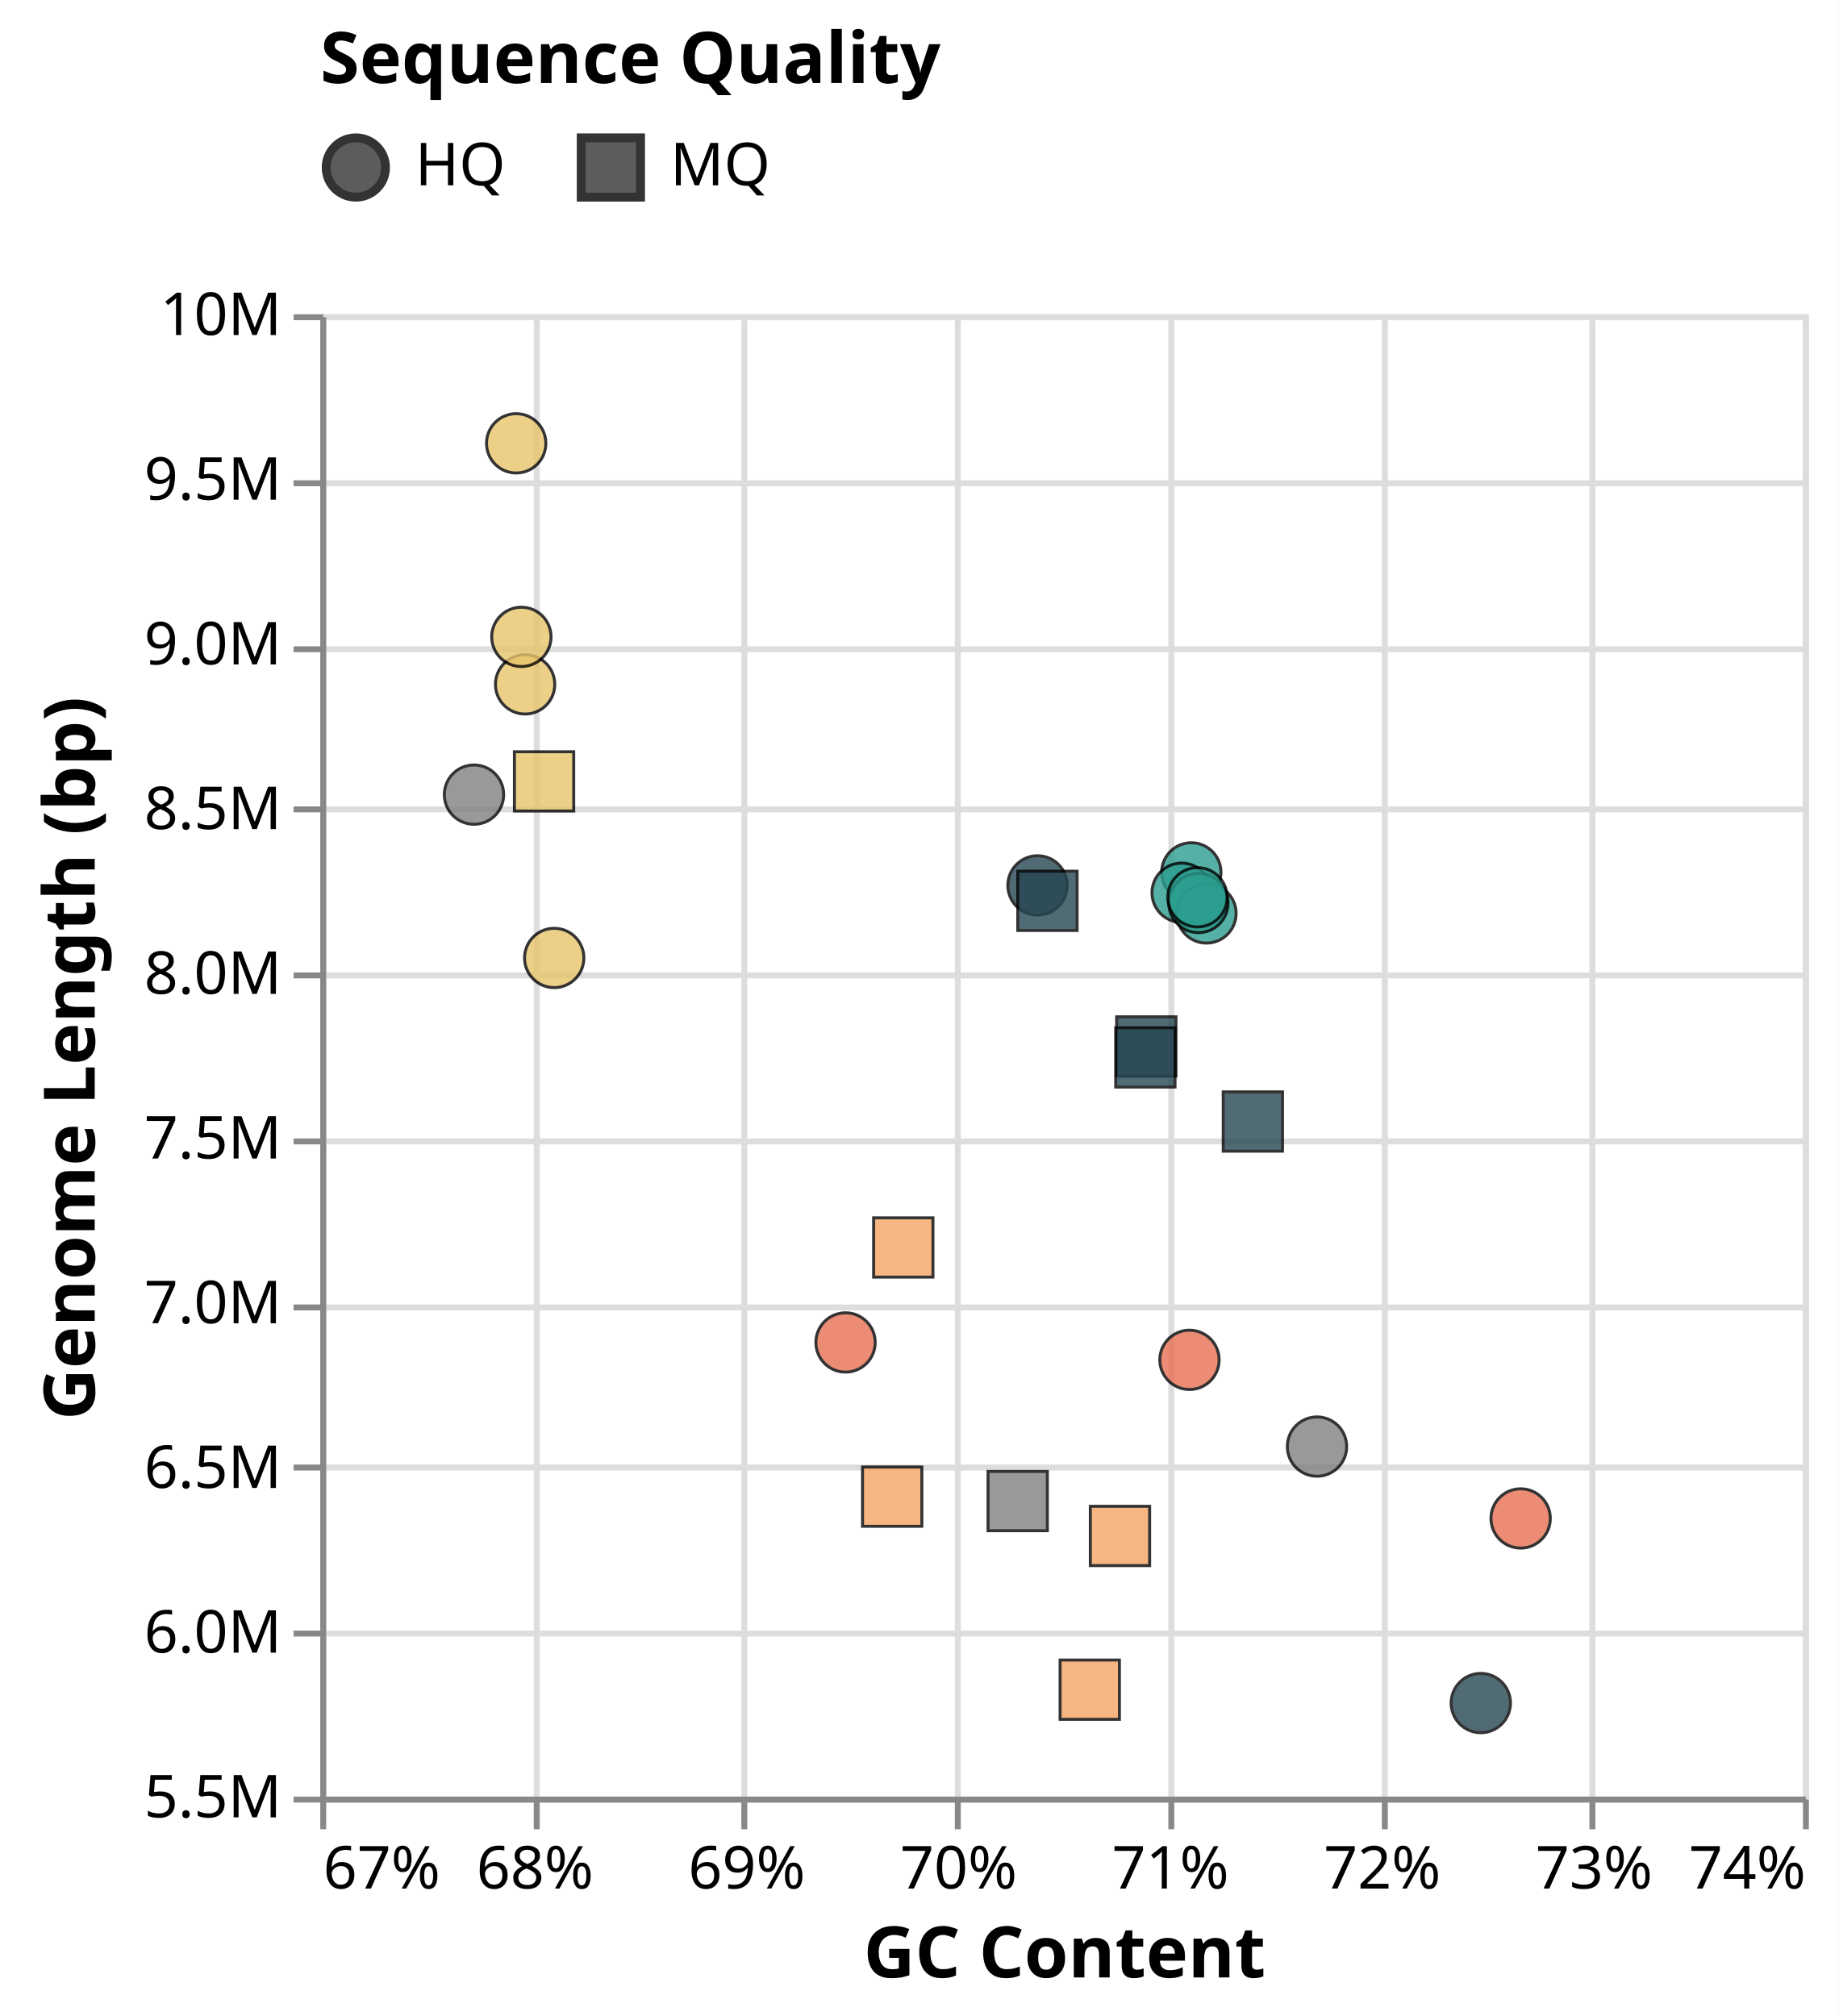
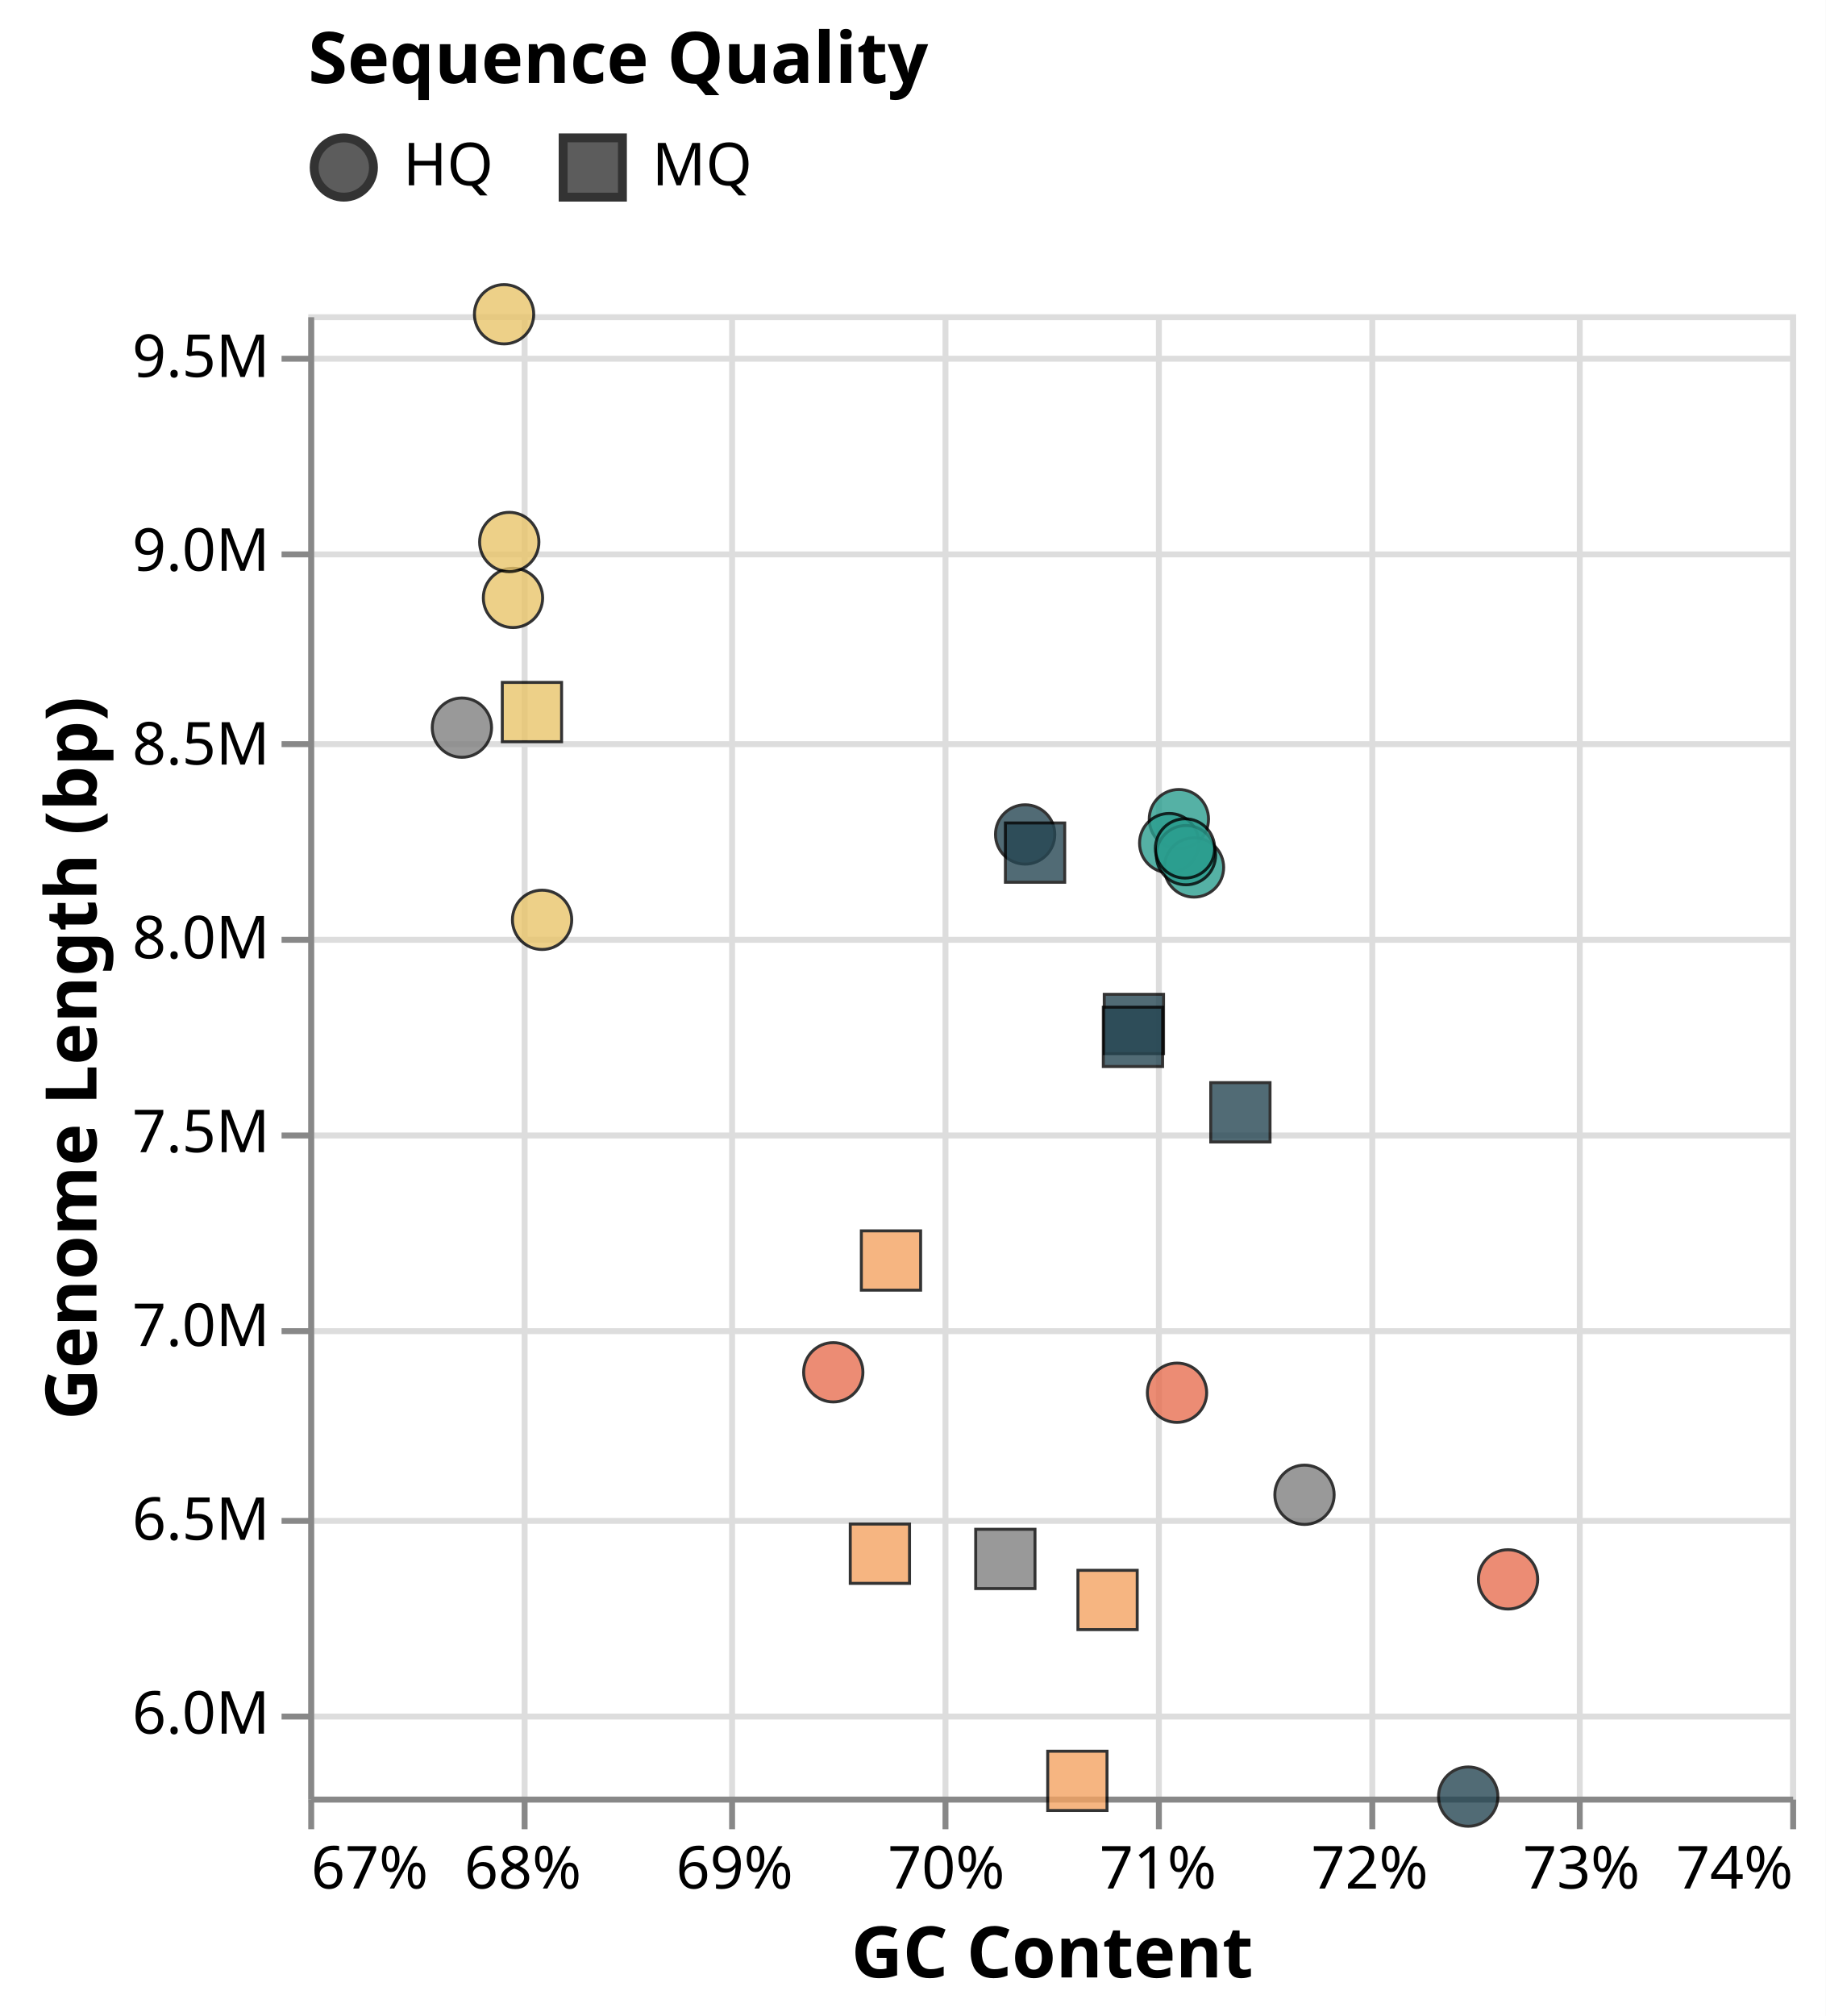
- <svg xmlns="http://www.w3.org/2000/svg" version="1.1" class="marks" width="310" height="340" viewBox="0 0 310 340">
-   <rect width="310" height="340" fill="white" />
-   <g fill="none" stroke-miterlimit="10" transform="translate(54,53)">
+ <svg xmlns="http://www.w3.org/2000/svg" version="1.1" class="marks" width="308" height="340" viewBox="0 0 308 340">
+   <rect width="308" height="340" fill="white" />
+   <g fill="none" stroke-miterlimit="10" transform="translate(52,53)">
    <g class="mark-group role-frame root" role="graphics-object" aria-roledescription="group mark container">
      <g transform="translate(0,0)">
        <path class="background" aria-hidden="true" d="M0.5,0.5h250v250h-250Z" stroke="#ddd" />
        <g>
          <g class="mark-group role-axis" aria-hidden="true">
            <g transform="translate(0.5,250.5)">
              <path class="background" aria-hidden="true" d="M0,0h0v0h0Z" pointer-events="none" />
              <g>
                <g class="mark-rule role-axis-grid" pointer-events="none">
                  <line transform="translate(0,-250)" x2="0" y2="250" stroke="#ddd" stroke-width="1" opacity="1" />
                  <line transform="translate(36,-250)" x2="0" y2="250" stroke="#ddd" stroke-width="1" opacity="1" />
                  <line transform="translate(71,-250)" x2="0" y2="250" stroke="#ddd" stroke-width="1" opacity="1" />
                  <line transform="translate(107,-250)" x2="0" y2="250" stroke="#ddd" stroke-width="1" opacity="1" />
                  <line transform="translate(143,-250)" x2="0" y2="250" stroke="#ddd" stroke-width="1" opacity="1" />
                  <line transform="translate(179,-250)" x2="0" y2="250" stroke="#ddd" stroke-width="1" opacity="1" />
                  <line transform="translate(214,-250)" x2="0" y2="250" stroke="#ddd" stroke-width="1" opacity="1" />
                  <line transform="translate(250,-250)" x2="0" y2="250" stroke="#ddd" stroke-width="1" opacity="1" />
                </g>
              </g>
              <path class="foreground" aria-hidden="true" d="" pointer-events="none" display="none" />
            </g>
          </g>
          <g class="mark-group role-axis" aria-hidden="true">
            <g transform="translate(0.5,0.5)">
              <path class="background" aria-hidden="true" d="M0,0h0v0h0Z" pointer-events="none" />
              <g>
                <g class="mark-rule role-axis-grid" pointer-events="none">
-                   <line transform="translate(0,250)" x2="250" y2="0" stroke="#ddd" stroke-width="1" opacity="1" />
-                   <line transform="translate(0,222)" x2="250" y2="0" stroke="#ddd" stroke-width="1" opacity="1" />
-                   <line transform="translate(0,194)" x2="250" y2="0" stroke="#ddd" stroke-width="1" opacity="1" />
-                   <line transform="translate(0,167)" x2="250" y2="0" stroke="#ddd" stroke-width="1" opacity="1" />
-                   <line transform="translate(0,139)" x2="250" y2="0" stroke="#ddd" stroke-width="1" opacity="1" />
-                   <line transform="translate(0,111)" x2="250" y2="0" stroke="#ddd" stroke-width="1" opacity="1" />
-                   <line transform="translate(0,83)" x2="250" y2="0" stroke="#ddd" stroke-width="1" opacity="1" />
-                   <line transform="translate(0,56)" x2="250" y2="0" stroke="#ddd" stroke-width="1" opacity="1" />
-                   <line transform="translate(0,28)" x2="250" y2="0" stroke="#ddd" stroke-width="1" opacity="1" />
-                   <line transform="translate(0,0)" x2="250" y2="0" stroke="#ddd" stroke-width="1" opacity="1" />
+                   <line transform="translate(0,236)" x2="250" y2="0" stroke="#ddd" stroke-width="1" opacity="1" />
+                   <line transform="translate(0,203)" x2="250" y2="0" stroke="#ddd" stroke-width="1" opacity="1" />
+                   <line transform="translate(0,171)" x2="250" y2="0" stroke="#ddd" stroke-width="1" opacity="1" />
+                   <line transform="translate(0,138)" x2="250" y2="0" stroke="#ddd" stroke-width="1" opacity="1" />
+                   <line transform="translate(0,105)" x2="250" y2="0" stroke="#ddd" stroke-width="1" opacity="1" />
+                   <line transform="translate(0,72)" x2="250" y2="0" stroke="#ddd" stroke-width="1" opacity="1" />
+                   <line transform="translate(0,40)" x2="250" y2="0" stroke="#ddd" stroke-width="1" opacity="1" />
+                   <line transform="translate(0,7)" x2="250" y2="0" stroke="#ddd" stroke-width="1" opacity="1" />
                </g>
              </g>
              <path class="foreground" aria-hidden="true" d="" pointer-events="none" display="none" />
            </g>
          </g>
          <g class="mark-group role-axis" role="graphics-symbol" aria-roledescription="axis" aria-label="X-axis titled 'GC Content' for a linear scale with values from 67% to 74%">
            <g transform="translate(0.5,250.5)">
              <path class="background" aria-hidden="true" d="M0,0h0v0h0Z" pointer-events="none" />
              <g>
                <g class="mark-rule role-axis-tick" pointer-events="none">
                  <line transform="translate(0,0)" x2="0" y2="5" stroke="#888" stroke-width="1" opacity="1" />
                  <line transform="translate(36,0)" x2="0" y2="5" stroke="#888" stroke-width="1" opacity="1" />
                  <line transform="translate(71,0)" x2="0" y2="5" stroke="#888" stroke-width="1" opacity="1" />
                  <line transform="translate(107,0)" x2="0" y2="5" stroke="#888" stroke-width="1" opacity="1" />
                  <line transform="translate(143,0)" x2="0" y2="5" stroke="#888" stroke-width="1" opacity="1" />
                  <line transform="translate(179,0)" x2="0" y2="5" stroke="#888" stroke-width="1" opacity="1" />
                  <line transform="translate(214,0)" x2="0" y2="5" stroke="#888" stroke-width="1" opacity="1" />
                  <line transform="translate(250,0)" x2="0" y2="5" stroke="#888" stroke-width="1" opacity="1" />
                </g>
                <g class="mark-text role-axis-label" pointer-events="none">
                  <text text-anchor="start" transform="translate(0,15)" font-family="sans-serif" font-size="10px" fill="#000" opacity="1">67%</text>
                  <text text-anchor="middle" transform="translate(35.71429,15)" font-family="sans-serif" font-size="10px" fill="#000" opacity="1">68%</text>
                  <text text-anchor="middle" transform="translate(71.42857,15)" font-family="sans-serif" font-size="10px" fill="#000" opacity="1">69%</text>
                  <text text-anchor="middle" transform="translate(107.1429,15)" font-family="sans-serif" font-size="10px" fill="#000" opacity="1">70%</text>
                  <text text-anchor="middle" transform="translate(142.8571,15)" font-family="sans-serif" font-size="10px" fill="#000" opacity="1">71%</text>
                  <text text-anchor="middle" transform="translate(178.5714,15)" font-family="sans-serif" font-size="10px" fill="#000" opacity="1">72%</text>
                  <text text-anchor="middle" transform="translate(214.2857,15)" font-family="sans-serif" font-size="10px" fill="#000" opacity="1">73%</text>
                  <text text-anchor="end" transform="translate(250,15)" font-family="sans-serif" font-size="10px" fill="#000" opacity="1">74%</text>
                </g>
                <g class="mark-rule role-axis-domain" pointer-events="none">
                  <line transform="translate(0,0)" x2="250" y2="0" stroke="#888" stroke-width="1" opacity="1" />
                </g>
                <g class="mark-text role-axis-title" pointer-events="none">
                  <text text-anchor="middle" transform="translate(125,30)" font-family="sans-serif" font-size="12px" font-weight="bold" fill="#000" opacity="1">GC Content</text>
                </g>
              </g>
              <path class="foreground" aria-hidden="true" d="" pointer-events="none" display="none" />
            </g>
          </g>
-           <g class="mark-group role-axis" role="graphics-symbol" aria-roledescription="axis" aria-label="Y-axis titled 'Genome Length (bp)' for a linear scale with values from 5.5M to 10M">
+           <g class="mark-group role-axis" role="graphics-symbol" aria-roledescription="axis" aria-label="Y-axis titled 'Genome Length (bp)' for a linear scale with values from 5.8M to 9.6M">
            <g transform="translate(0.5,0.5)">
              <path class="background" aria-hidden="true" d="M0,0h0v0h0Z" pointer-events="none" />
              <g>
                <g class="mark-rule role-axis-tick" pointer-events="none">
-                   <line transform="translate(0,250)" x2="-5" y2="0" stroke="#888" stroke-width="1" opacity="1" />
-                   <line transform="translate(0,222)" x2="-5" y2="0" stroke="#888" stroke-width="1" opacity="1" />
-                   <line transform="translate(0,194)" x2="-5" y2="0" stroke="#888" stroke-width="1" opacity="1" />
-                   <line transform="translate(0,167)" x2="-5" y2="0" stroke="#888" stroke-width="1" opacity="1" />
-                   <line transform="translate(0,139)" x2="-5" y2="0" stroke="#888" stroke-width="1" opacity="1" />
-                   <line transform="translate(0,111)" x2="-5" y2="0" stroke="#888" stroke-width="1" opacity="1" />
-                   <line transform="translate(0,83)" x2="-5" y2="0" stroke="#888" stroke-width="1" opacity="1" />
-                   <line transform="translate(0,56)" x2="-5" y2="0" stroke="#888" stroke-width="1" opacity="1" />
-                   <line transform="translate(0,28)" x2="-5" y2="0" stroke="#888" stroke-width="1" opacity="1" />
-                   <line transform="translate(0,0)" x2="-5" y2="0" stroke="#888" stroke-width="1" opacity="1" />
+                   <line transform="translate(0,236)" x2="-5" y2="0" stroke="#888" stroke-width="1" opacity="1" />
+                   <line transform="translate(0,203)" x2="-5" y2="0" stroke="#888" stroke-width="1" opacity="1" />
+                   <line transform="translate(0,171)" x2="-5" y2="0" stroke="#888" stroke-width="1" opacity="1" />
+                   <line transform="translate(0,138)" x2="-5" y2="0" stroke="#888" stroke-width="1" opacity="1" />
+                   <line transform="translate(0,105)" x2="-5" y2="0" stroke="#888" stroke-width="1" opacity="1" />
+                   <line transform="translate(0,72)" x2="-5" y2="0" stroke="#888" stroke-width="1" opacity="1" />
+                   <line transform="translate(0,40)" x2="-5" y2="0" stroke="#888" stroke-width="1" opacity="1" />
+                   <line transform="translate(0,7)" x2="-5" y2="0" stroke="#888" stroke-width="1" opacity="1" />
                </g>
                <g class="mark-text role-axis-label" pointer-events="none">
-                   <text text-anchor="end" transform="translate(-7,253)" font-family="sans-serif" font-size="10px" fill="#000" opacity="1">5.5M</text>
-                   <text text-anchor="end" transform="translate(-7,225.2222)" font-family="sans-serif" font-size="10px" fill="#000" opacity="1">6.0M</text>
-                   <text text-anchor="end" transform="translate(-7,197.4444)" font-family="sans-serif" font-size="10px" fill="#000" opacity="1">6.5M</text>
-                   <text text-anchor="end" transform="translate(-7,169.6667)" font-family="sans-serif" font-size="10px" fill="#000" opacity="1">7.0M</text>
-                   <text text-anchor="end" transform="translate(-7,141.8889)" font-family="sans-serif" font-size="10px" fill="#000" opacity="1">7.5M</text>
-                   <text text-anchor="end" transform="translate(-7,114.1111)" font-family="sans-serif" font-size="10px" fill="#000" opacity="1">8.0M</text>
-                   <text text-anchor="end" transform="translate(-7,86.33333)" font-family="sans-serif" font-size="10px" fill="#000" opacity="1">8.5M</text>
-                   <text text-anchor="end" transform="translate(-7,58.55556)" font-family="sans-serif" font-size="10px" fill="#000" opacity="1">9.0M</text>
-                   <text text-anchor="end" transform="translate(-7,30.77778)" font-family="sans-serif" font-size="10px" fill="#000" opacity="1">9.5M</text>
-                   <text text-anchor="end" transform="translate(-7,3)" font-family="sans-serif" font-size="10px" fill="#000" opacity="1">10M</text>
+                   <text text-anchor="end" transform="translate(-7,238.8786)" font-family="sans-serif" font-size="10px" fill="#000" opacity="1">6.0M</text>
+                   <text text-anchor="end" transform="translate(-7,206.1919)" font-family="sans-serif" font-size="10px" fill="#000" opacity="1">6.5M</text>
+                   <text text-anchor="end" transform="translate(-7,173.5053)" font-family="sans-serif" font-size="10px" fill="#000" opacity="1">7.0M</text>
+                   <text text-anchor="end" transform="translate(-7,140.8187)" font-family="sans-serif" font-size="10px" fill="#000" opacity="1">7.5M</text>
+                   <text text-anchor="end" transform="translate(-7,108.132)" font-family="sans-serif" font-size="10px" fill="#000" opacity="1">8.0M</text>
+                   <text text-anchor="end" transform="translate(-7,75.44537)" font-family="sans-serif" font-size="10px" fill="#000" opacity="1">8.5M</text>
+                   <text text-anchor="end" transform="translate(-7,42.75873)" font-family="sans-serif" font-size="10px" fill="#000" opacity="1">9.0M</text>
+                   <text text-anchor="end" transform="translate(-7,10.07209)" font-family="sans-serif" font-size="10px" fill="#000" opacity="1">9.5M</text>
                </g>
                <g class="mark-rule role-axis-domain" pointer-events="none">
                  <line transform="translate(0,250)" x2="0" y2="-250" stroke="#888" stroke-width="1" opacity="1" />
                </g>
                <g class="mark-text role-axis-title" pointer-events="none">
-                   <text text-anchor="middle" transform="translate(-35.53125,125) rotate(-90) translate(0,-3)" font-family="sans-serif" font-size="12px" font-weight="bold" fill="#000" opacity="1">Genome Length (bp)</text>
+                   <text text-anchor="middle" transform="translate(-33.23145,125) rotate(-90) translate(0,-3)" font-family="sans-serif" font-size="12px" font-weight="bold" fill="#000" opacity="1">Genome Length (bp)</text>
                </g>
              </g>
              <path class="foreground" aria-hidden="true" d="" pointer-events="none" display="none" />
            </g>
          </g>
          <g class="mark-symbol role-mark marks" role="graphics-object" aria-roledescription="symbol mark container">
-             <path aria-label="phylogroup: P1; Sequence Quality: HQ; genome_id: GCF_003635025.1; Organism: s__Saccharopolyspora antimicrobica; Count: 2; Total: 8266186; gc: 0.703862337479; N50: 8125734; AuN: 7990054.88179; Min: 140452; Max: 8125734" role="graphics-symbol" aria-roledescription="point" transform="translate(120.9369,96.323)" d="M5,0A5,5,0,1,1,-5,0A5,5,0,1,1,5,0" fill="#264653" stroke="black" stroke-width="0.5" opacity="0.8" />
-             <path aria-label="phylogroup: P1; Sequence Quality: MQ; genome_id: GCF_900114905.1; Organism: s__Saccharopolyspora antimicrobica; Count: 43; Total: 8219321; gc: 0.704331245701; N50: 345124; AuN: 667698.409014; Min: 1089; Max: 1889235" role="graphics-symbol" aria-roledescription="point" transform="translate(122.6116,98.92661)" d="M-5,-5h10v10h-10Z" fill="#264653" stroke="black" stroke-width="0.5" opacity="0.8" />
-             <path aria-label="phylogroup: P5; Sequence Quality: MQ; genome_id: GCF_007829955.1; Organism: s__Saccharopolyspora dendranthemae; Count: 8; Total: 6410624; gc: 0.697001727133; N50: 1390797; AuN: 1194207.1033; Min: 108233; Max: 1972629" role="graphics-symbol" aria-roledescription="point" transform="translate(96.43474,199.4098)" d="M-5,-5h10v10h-10Z" fill="#f4a261" stroke="black" stroke-width="0.5" opacity="0.8" />
-             <path aria-label="phylogroup: P5; Sequence Quality: MQ; genome_id: GCF_018070075.1; Organism: s__Saccharopolyspora endophytica; Count: 34; Total: 7167017; gc: 0.697525623282; N50: 363995; AuN: 461743.21787; Min: 991; Max: 858004" role="graphics-symbol" aria-roledescription="point" transform="translate(98.3058,157.3879)" d="M-5,-5h10v10h-10Z" fill="#f4a261" stroke="black" stroke-width="0.5" opacity="0.8" />
-             <path aria-label="phylogroup: P8; Sequence Quality: HQ; genome_id: GCF_016859185.1; Organism: s__Saccharopolyspora_D erythraea; Count: 1; Total: 8305652; gc: 0.711124545069; N50: 8305652; AuN: 8305652; Min: 8305652; Max: 8305652" role="graphics-symbol" aria-roledescription="point" transform="translate(146.8734,94.13044)" d="M5,0A5,5,0,1,1,-5,0A5,5,0,1,1,5,0" fill="#2a9d8f" stroke="black" stroke-width="0.5" opacity="0.8" />
-             <path aria-label="phylogroup: P8; Sequence Quality: HQ; genome_id: GCF_018141105.1; Organism: s__Saccharopolyspora_D erythraea_A; Count: 1; Total: 8243897; gc: 0.710667418576; N50: 8243897; AuN: 8243897; Min: 8243897; Max: 8243897" role="graphics-symbol" aria-roledescription="point" transform="translate(145.2408,97.56128)" d="M5,0A5,5,0,1,1,-5,0A5,5,0,1,1,5,0" fill="#2a9d8f" stroke="black" stroke-width="0.5" opacity="0.8" />
-             <path aria-label="phylogroup: P8; Sequence Quality: HQ; genome_id: GCF_022392385.1; Organism: s__Saccharopolyspora_D erythraea; Count: 2; Total: 8181083; gc: 0.711838677056; N50: 5801759; AuN: 4806404.01657; Min: 2379324; Max: 5801759" role="graphics-symbol" aria-roledescription="point" transform="translate(149.4238,101.0509)" d="M5,0A5,5,0,1,1,-5,0A5,5,0,1,1,5,0" fill="#2a9d8f" stroke="black" stroke-width="0.5" opacity="0.8" />
-             <path aria-label="phylogroup: P8; Sequence Quality: HQ; genome_id: GCF_000062885.1; Organism: s__Saccharopolyspora_D erythraea; Count: 1; Total: 8212805; gc: 0.711459604849; N50: 8212805; AuN: 8212805; Min: 8212805; Max: 8212805" role="graphics-symbol" aria-roledescription="point" transform="translate(148.07,99.28861)" d="M5,0A5,5,0,1,1,-5,0A5,5,0,1,1,5,0" fill="#2a9d8f" stroke="black" stroke-width="0.5" opacity="0.8" />
-             <path aria-label="phylogroup: P8; Sequence Quality: HQ; genome_id: GCF_002564065.1; Organism: s__Saccharopolyspora_D erythraea; Count: 1; Total: 8230103; gc: 0.711414547303; N50: 8230103; AuN: 8230103; Min: 8230103; Max: 8230103" role="graphics-symbol" aria-roledescription="point" transform="translate(147.9091,98.32761)" d="M5,0A5,5,0,1,1,-5,0A5,5,0,1,1,5,0" fill="#2a9d8f" stroke="black" stroke-width="0.5" opacity="0.8" />
-             <path aria-label="phylogroup: P5; Sequence Quality: MQ; genome_id: GCF_900116135.1; Organism: s__Saccharopolyspora flava; Count: 22; Total: 6291299; gc: 0.707756295432; N50: 505605; AuN: 691690.790266; Min: 1350; Max: 1461917" role="graphics-symbol" aria-roledescription="point" transform="translate(134.8439,206.0389)" d="M-5,-5h10v10h-10Z" fill="#f4a261" stroke="black" stroke-width="0.5" opacity="0.8" />
-             <path aria-label="phylogroup: P7; Sequence Quality: HQ; genome_id: GCF_014203325.1; Organism: s__Saccharopolyspora_C gloriosae; Count: 1; Total: 6825909; gc: 0.711036874356; N50: 6825909; AuN: 6825909; Min: 6825909; Max: 6825909" role="graphics-symbol" aria-roledescription="point" transform="translate(146.5603,176.3384)" d="M5,0A5,5,0,1,1,-5,0A5,5,0,1,1,5,0" fill="#e76f51" stroke="black" stroke-width="0.5" opacity="0.8" />
-             <path aria-label="phylogroup: P7; Sequence Quality: HQ; genome_id: GCF_022828475.1; Organism: s__; Count: 1; Total: 6878695; gc: 0.69479966767; N50: 6878695; AuN: 6878695; Min: 6878695; Max: 6878695" role="graphics-symbol" aria-roledescription="point" transform="translate(88.57024,173.4058)" d="M5,0A5,5,0,1,1,-5,0A5,5,0,1,1,5,0" fill="#e76f51" stroke="black" stroke-width="0.5" opacity="0.8" />
-             <path aria-label="phylogroup: P7; Sequence Quality: HQ; genome_id: GCF_024734405.1; Organism: s__; Count: 1; Total: 6344421; gc: 0.726672142344; N50: 6344421; AuN: 6344421; Min: 6344421; Max: 6344421" role="graphics-symbol" aria-roledescription="point" transform="translate(202.4005,203.0877)" d="M5,0A5,5,0,1,1,-5,0A5,5,0,1,1,5,0" fill="#e76f51" stroke="black" stroke-width="0.5" opacity="0.8" />
-             <path aria-label="phylogroup: P1; Sequence Quality: MQ; genome_id: GCF_008630535.1; Organism: s__Saccharopolyspora hirsuta; Count: 46; Total: 7549392; gc: 0.714029951021; N50: 504440; AuN: 427311.536376; Min: 509; Max: 688257" role="graphics-symbol" aria-roledescription="point" transform="translate(157.2498,136.1449)" d="M-5,-5h10v10h-10Z" fill="#264653" stroke="black" stroke-width="0.5" opacity="0.8" />
-             <path aria-label="phylogroup: P1; Sequence Quality: HQ; genome_id: GCF_013410345.1; Organism: s__Saccharopolyspora hordei; Count: 1; Total: 5783988; gc: 0.724791441476; N50: 5783988; AuN: 5783988; Min: 5783988; Max: 5783988" role="graphics-symbol" aria-roledescription="point" transform="translate(195.6837,234.2229)" d="M5,0A5,5,0,1,1,-5,0A5,5,0,1,1,5,0" fill="#264653" stroke="black" stroke-width="0.5" opacity="0.8" />
-             <path aria-label="phylogroup: P1; Sequence Quality: MQ; genome_id: GCF_900112555.1; Organism: s__Saccharopolyspora jiangxiensis; Count: 28; Total: 7777251; gc: 0.708999584473; N50: 406024; AuN: 749567.987641; Min: 1234; Max: 1963067" role="graphics-symbol" aria-roledescription="point" transform="translate(139.2842,123.4861)" d="M-5,-5h10v10h-10Z" fill="#264653" stroke="black" stroke-width="0.5" opacity="0.8" />
-             <path aria-label="phylogroup: P1; Sequence Quality: MQ; genome_id: GCF_900108315.1; Organism: s__Saccharopolyspora jiangxiensis; Count: 27; Total: 7744048; gc: 0.708954942333; N50: 729242; AuN: 901391.389747; Min: 1135; Max: 1906593" role="graphics-symbol" aria-roledescription="point" transform="translate(139.1248,125.3307)" d="M-5,-5h10v10h-10Z" fill="#264653" stroke="black" stroke-width="0.5" opacity="0.8" />
-             <path aria-label="phylogroup: P4; Sequence Quality: HQ; genome_id: GCF_014203395.1; Organism: s__Saccharopolyspora phatthalungensis; Count: 6; Total: 8541735; gc: 0.677258074618; N50: 5889697; AuN: 4605386.06803; Min: 23145; Max: 5889697" role="graphics-symbol" aria-roledescription="point" transform="translate(25.9217,81.01472)" d="M5,0A5,5,0,1,1,-5,0A5,5,0,1,1,5,0" fill="#808080" stroke="black" stroke-width="0.5" opacity="0.8" />
-             <path aria-label="phylogroup: P2; Sequence Quality: HQ; genome_id: GCF_014697215.1; Organism: s__Saccharopolyspora pogona; Count: 3; Total: 9608180; gc: 0.679249972419; N50: 9436548; AuN: 9269514.83961; Min: 85530; Max: 9436548" role="graphics-symbol" aria-roledescription="point" transform="translate(33.03562,21.76778)" d="M5,0A5,5,0,1,1,-5,0A5,5,0,1,1,5,0" fill="#e9c46a" stroke="black" stroke-width="0.5" opacity="0.8" />
-             <path aria-label="phylogroup: P5; Sequence Quality: MQ; genome_id: GCF_003931915.1; Organism: s__Saccharopolyspora rhizosphaerae; Count: 35; Total: 5824618; gc: 0.706329561619; N50: 345543; AuN: 406293.161787; Min: 209; Max: 768785" role="graphics-symbol" aria-roledescription="point" transform="translate(129.7484,231.9657)" d="M-5,-5h10v10h-10Z" fill="#f4a261" stroke="black" stroke-width="0.5" opacity="0.8" />
-             <path aria-label="phylogroup: P3; Sequence Quality: HQ; genome_id: GCF_025643595.1; Organism: s__; Count: 1; Total: 6562638; gc: 0.717057683206; N50: 6562638; AuN: 6562638; Min: 6562638; Max: 6562638" role="graphics-symbol" aria-roledescription="point" transform="translate(168.0632,190.9646)" d="M5,0A5,5,0,1,1,-5,0A5,5,0,1,1,5,0" fill="#808080" stroke="black" stroke-width="0.5" opacity="0.8" />
-             <path aria-label="phylogroup: P2; Sequence Quality: HQ; genome_id: GCF_012277335.1; Organism: s__Saccharopolyspora pogona; Count: 1; Total: 8045912; gc: 0.68104510713; N50: 8045912; AuN: 8045912; Min: 8045912; Max: 8045912" role="graphics-symbol" aria-roledescription="point" transform="translate(39.44681,108.5604)" d="M5,0A5,5,0,1,1,-5,0A5,5,0,1,1,5,0" fill="#e9c46a" stroke="black" stroke-width="0.5" opacity="0.8" />
-             <path aria-label="phylogroup: P6; Sequence Quality: MQ; genome_id: GCF_016526145.1; Organism: s__Saccharopolyspora_C sp016526145; Count: 34; Total: 6397171; gc: 0.702927324083; N50: 454807; AuN: 489088.830181; Min: 1107; Max: 979558" role="graphics-symbol" aria-roledescription="point" transform="translate(117.5976,200.1572)" d="M-5,-5h10v10h-10Z" fill="#808080" stroke="black" stroke-width="0.5" opacity="0.8" />
-             <path aria-label="phylogroup: P2; Sequence Quality: HQ; genome_id: GCF_014490055.1; Organism: s__Saccharopolyspora spinosa; Count: 1; Total: 8876435; gc: 0.679670611005; N50: 8876435; AuN: 8876435; Min: 8876435; Max: 8876435" role="graphics-symbol" aria-roledescription="point" transform="translate(34.5379,62.42028)" d="M5,0A5,5,0,1,1,-5,0A5,5,0,1,1,5,0" fill="#e9c46a" stroke="black" stroke-width="0.5" opacity="0.8" />
-             <path aria-label="phylogroup: P2; Sequence Quality: HQ; genome_id: GCF_002846475.1; Organism: s__Saccharopolyspora spinosa; Count: 1; Total: 9020646; gc: 0.679495016211; N50: 9020646; AuN: 9020646; Min: 9020646; Max: 9020646" role="graphics-symbol" aria-roledescription="point" transform="translate(33.91077,54.40856)" d="M5,0A5,5,0,1,1,-5,0A5,5,0,1,1,5,0" fill="#e9c46a" stroke="black" stroke-width="0.5" opacity="0.8" />
-             <path aria-label="phylogroup: P2; Sequence Quality: MQ; genome_id: GCF_000194155.1; Organism: s__Saccharopolyspora spinosa; Count: 22; Total: 8581920; gc: 0.68056618748; N50: 2392754; AuN: 2522450.8569; Min: 1081; Max: 3851573" role="graphics-symbol" aria-roledescription="point" transform="translate(37.73638,78.78222)" d="M-5,-5h10v10h-10Z" fill="#e9c46a" stroke="black" stroke-width="0.5" opacity="0.8" />
+             <path aria-label="gc: 70.3862%; Total: 8.3M; phylogroup: P1; Sequence Quality: HQ; genome_id: GCF_003635025.1; Organism: s__Saccharopolyspora antimicrobica; Count: 2; N50: 8125734; AuN: 7990054.88179; Min: 140452; Max: 8125734" role="graphics-symbol" aria-roledescription="point" transform="translate(120.9369,87.73056)" d="M5,0A5,5,0,1,1,-5,0A5,5,0,1,1,5,0" fill="#264653" stroke="black" stroke-width="0.5" opacity="0.8" />
+             <path aria-label="gc: 70.4331%; Total: 8.2M; phylogroup: P1; Sequence Quality: MQ; genome_id: GCF_900114905.1; Organism: s__Saccharopolyspora antimicrobica; Count: 43; N50: 345124; AuN: 667698.409014; Min: 1089; Max: 1889235" role="graphics-symbol" aria-roledescription="point" transform="translate(122.6116,90.79428)" d="M-5,-5h10v10h-10Z" fill="#264653" stroke="black" stroke-width="0.5" opacity="0.8" />
+             <path aria-label="gc: 69.7002%; Total: 6.4M; phylogroup: P5; Sequence Quality: MQ; genome_id: GCF_007829955.1; Organism: s__Saccharopolyspora dendranthemae; Count: 8; N50: 1390797; AuN: 1194207.1033; Min: 108233; Max: 1972629" role="graphics-symbol" aria-roledescription="point" transform="translate(96.43474,209.0347)" d="M-5,-5h10v10h-10Z" fill="#f4a261" stroke="black" stroke-width="0.5" opacity="0.8" />
+             <path aria-label="gc: 69.7526%; Total: 7.2M; phylogroup: P5; Sequence Quality: MQ; genome_id: GCF_018070075.1; Organism: s__Saccharopolyspora endophytica; Count: 34; N50: 363995; AuN: 461743.21787; Min: 991; Max: 858004" role="graphics-symbol" aria-roledescription="point" transform="translate(98.3058,159.5868)" d="M-5,-5h10v10h-10Z" fill="#f4a261" stroke="black" stroke-width="0.5" opacity="0.8" />
+             <path aria-label="gc: 71.1125%; Total: 8.3M; phylogroup: P8; Sequence Quality: HQ; genome_id: GCF_016859185.1; Organism: s__Saccharopolyspora_D erythraea; Count: 1; N50: 8305652; AuN: 8305652; Min: 8305652; Max: 8305652" role="graphics-symbol" aria-roledescription="point" transform="translate(146.8734,85.15054)" d="M5,0A5,5,0,1,1,-5,0A5,5,0,1,1,5,0" fill="#2a9d8f" stroke="black" stroke-width="0.5" opacity="0.8" />
+             <path aria-label="gc: 71.0667%; Total: 8.2M; phylogroup: P8; Sequence Quality: HQ; genome_id: GCF_018141105.1; Organism: s__Saccharopolyspora_D erythraea_A; Count: 1; N50: 8243897; AuN: 8243897; Min: 8243897; Max: 8243897" role="graphics-symbol" aria-roledescription="point" transform="translate(145.2408,89.18767)" d="M5,0A5,5,0,1,1,-5,0A5,5,0,1,1,5,0" fill="#2a9d8f" stroke="black" stroke-width="0.5" opacity="0.8" />
+             <path aria-label="gc: 71.1839%; Total: 8.2M; phylogroup: P8; Sequence Quality: HQ; genome_id: GCF_022392385.1; Organism: s__Saccharopolyspora_D erythraea; Count: 2; N50: 5801759; AuN: 4806404.01657; Min: 2379324; Max: 5801759" role="graphics-symbol" aria-roledescription="point" transform="translate(149.4238,93.29402)" d="M5,0A5,5,0,1,1,-5,0A5,5,0,1,1,5,0" fill="#2a9d8f" stroke="black" stroke-width="0.5" opacity="0.8" />
+             <path aria-label="gc: 71.1460%; Total: 8.2M; phylogroup: P8; Sequence Quality: HQ; genome_id: GCF_000062885.1; Organism: s__Saccharopolyspora_D erythraea; Count: 1; N50: 8212805; AuN: 8212805; Min: 8212805; Max: 8212805" role="graphics-symbol" aria-roledescription="point" transform="translate(148.07,91.22025)" d="M5,0A5,5,0,1,1,-5,0A5,5,0,1,1,5,0" fill="#2a9d8f" stroke="black" stroke-width="0.5" opacity="0.8" />
+             <path aria-label="gc: 71.1415%; Total: 8.2M; phylogroup: P8; Sequence Quality: HQ; genome_id: GCF_002564065.1; Organism: s__Saccharopolyspora_D erythraea; Count: 1; N50: 8230103; AuN: 8230103; Min: 8230103; Max: 8230103" role="graphics-symbol" aria-roledescription="point" transform="translate(147.9091,90.08943)" d="M5,0A5,5,0,1,1,-5,0A5,5,0,1,1,5,0" fill="#2a9d8f" stroke="black" stroke-width="0.5" opacity="0.8" />
+             <path aria-label="gc: 70.7756%; Total: 6.3M; phylogroup: P5; Sequence Quality: MQ; genome_id: GCF_900116135.1; Organism: s__Saccharopolyspora flava; Count: 22; N50: 505605; AuN: 691690.790266; Min: 1350; Max: 1461917" role="graphics-symbol" aria-roledescription="point" transform="translate(134.8439,216.8354)" d="M-5,-5h10v10h-10Z" fill="#f4a261" stroke="black" stroke-width="0.5" opacity="0.8" />
+             <path aria-label="gc: 71.1037%; Total: 6.8M; phylogroup: P7; Sequence Quality: HQ; genome_id: GCF_014203325.1; Organism: s__Saccharopolyspora_C gloriosae; Count: 1; N50: 6825909; AuN: 6825909; Min: 6825909; Max: 6825909" role="graphics-symbol" aria-roledescription="point" transform="translate(146.5603,181.8862)" d="M5,0A5,5,0,1,1,-5,0A5,5,0,1,1,5,0" fill="#e76f51" stroke="black" stroke-width="0.5" opacity="0.8" />
+             <path aria-label="gc: 69.4800%; Total: 6.9M; phylogroup: P7; Sequence Quality: HQ; genome_id: GCF_022828475.1; Organism: s__; Count: 1; N50: 6878695; AuN: 6878695; Min: 6878695; Max: 6878695" role="graphics-symbol" aria-roledescription="point" transform="translate(88.57024,178.4354)" d="M5,0A5,5,0,1,1,-5,0A5,5,0,1,1,5,0" fill="#e76f51" stroke="black" stroke-width="0.5" opacity="0.8" />
+             <path aria-label="gc: 72.6672%; Total: 6.3M; phylogroup: P7; Sequence Quality: HQ; genome_id: GCF_024734405.1; Organism: s__; Count: 1; N50: 6344421; AuN: 6344421; Min: 6344421; Max: 6344421" role="graphics-symbol" aria-roledescription="point" transform="translate(202.4005,213.3626)" d="M5,0A5,5,0,1,1,-5,0A5,5,0,1,1,5,0" fill="#e76f51" stroke="black" stroke-width="0.5" opacity="0.8" />
+             <path aria-label="gc: 71.4030%; Total: 7.5M; phylogroup: P1; Sequence Quality: MQ; genome_id: GCF_008630535.1; Organism: s__Saccharopolyspora hirsuta; Count: 46; N50: 504440; AuN: 427311.536376; Min: 509; Max: 688257" role="graphics-symbol" aria-roledescription="point" transform="translate(157.2498,134.5897)" d="M-5,-5h10v10h-10Z" fill="#264653" stroke="black" stroke-width="0.5" opacity="0.8" />
+             <path aria-label="gc: 72.4791%; Total: 5.8M; phylogroup: P1; Sequence Quality: HQ; genome_id: GCF_013410345.1; Organism: s__Saccharopolyspora hordei; Count: 1; N50: 5783988; AuN: 5783988; Min: 5783988; Max: 5783988" role="graphics-symbol" aria-roledescription="point" transform="translate(195.6837,250)" d="M5,0A5,5,0,1,1,-5,0A5,5,0,1,1,5,0" fill="#264653" stroke="black" stroke-width="0.5" opacity="0.8" />
+             <path aria-label="gc: 70.9000%; Total: 7.8M; phylogroup: P1; Sequence Quality: MQ; genome_id: GCF_900112555.1; Organism: s__Saccharopolyspora jiangxiensis; Count: 28; N50: 406024; AuN: 749567.987641; Min: 1234; Max: 1963067" role="graphics-symbol" aria-roledescription="point" transform="translate(139.2842,119.6938)" d="M-5,-5h10v10h-10Z" fill="#264653" stroke="black" stroke-width="0.5" opacity="0.8" />
+             <path aria-label="gc: 70.8955%; Total: 7.7M; phylogroup: P1; Sequence Quality: MQ; genome_id: GCF_900108315.1; Organism: s__Saccharopolyspora jiangxiensis; Count: 27; N50: 729242; AuN: 901391.389747; Min: 1135; Max: 1906593" role="graphics-symbol" aria-roledescription="point" transform="translate(139.1248,121.8644)" d="M-5,-5h10v10h-10Z" fill="#264653" stroke="black" stroke-width="0.5" opacity="0.8" />
+             <path aria-label="gc: 67.7258%; Total: 8.5M; phylogroup: P4; Sequence Quality: HQ; genome_id: GCF_014203395.1; Organism: s__Saccharopolyspora phatthalungensis; Count: 6; N50: 5889697; AuN: 4605386.06803; Min: 23145; Max: 5889697" role="graphics-symbol" aria-roledescription="point" transform="translate(25.9217,69.71702)" d="M5,0A5,5,0,1,1,-5,0A5,5,0,1,1,5,0" fill="#808080" stroke="black" stroke-width="0.5" opacity="0.8" />
+             <path aria-label="gc: 67.9250%; Total: 9.6M; phylogroup: P2; Sequence Quality: HQ; genome_id: GCF_014697215.1; Organism: s__Saccharopolyspora pogona; Count: 3; N50: 9436548; AuN: 9269514.83961; Min: 85530; Max: 9436548" role="graphics-symbol" aria-roledescription="point" transform="translate(33.03562,0.00001307466)" d="M5,0A5,5,0,1,1,-5,0A5,5,0,1,1,5,0" fill="#e9c46a" stroke="black" stroke-width="0.5" opacity="0.8" />
+             <path aria-label="gc: 70.6330%; Total: 5.8M; phylogroup: P5; Sequence Quality: MQ; genome_id: GCF_003931915.1; Organism: s__Saccharopolyspora rhizosphaerae; Count: 35; N50: 345543; AuN: 406293.161787; Min: 209; Max: 768785" role="graphics-symbol" aria-roledescription="point" transform="translate(129.7484,247.3439)" d="M-5,-5h10v10h-10Z" fill="#f4a261" stroke="black" stroke-width="0.5" opacity="0.8" />
+             <path aria-label="gc: 71.7058%; Total: 6.6M; phylogroup: P3; Sequence Quality: HQ; genome_id: GCF_025643595.1; Organism: s__; Count: 1; N50: 6562638; AuN: 6562638; Min: 6562638; Max: 6562638" role="graphics-symbol" aria-roledescription="point" transform="translate(168.0632,199.0971)" d="M5,0A5,5,0,1,1,-5,0A5,5,0,1,1,5,0" fill="#808080" stroke="black" stroke-width="0.5" opacity="0.8" />
+             <path aria-label="gc: 68.1045%; Total: 8.0M; phylogroup: P2; Sequence Quality: HQ; genome_id: GCF_012277335.1; Organism: s__Saccharopolyspora pogona; Count: 1; N50: 8045912; AuN: 8045912; Min: 8045912; Max: 8045912" role="graphics-symbol" aria-roledescription="point" transform="translate(39.44681,102.1306)" d="M5,0A5,5,0,1,1,-5,0A5,5,0,1,1,5,0" fill="#e9c46a" stroke="black" stroke-width="0.5" opacity="0.8" />
+             <path aria-label="gc: 70.2927%; Total: 6.4M; phylogroup: P6; Sequence Quality: MQ; genome_id: GCF_016526145.1; Organism: s__Saccharopolyspora_C sp016526145; Count: 34; N50: 454807; AuN: 489088.830181; Min: 1107; Max: 979558" role="graphics-symbol" aria-roledescription="point" transform="translate(117.5976,209.9142)" d="M-5,-5h10v10h-10Z" fill="#808080" stroke="black" stroke-width="0.5" opacity="0.8" />
+             <path aria-label="gc: 67.9671%; Total: 8.9M; phylogroup: P2; Sequence Quality: HQ; genome_id: GCF_014490055.1; Organism: s__Saccharopolyspora spinosa; Count: 1; N50: 8876435; AuN: 8876435; Min: 8876435; Max: 8876435" role="graphics-symbol" aria-roledescription="point" transform="translate(34.5379,47.83658)" d="M5,0A5,5,0,1,1,-5,0A5,5,0,1,1,5,0" fill="#e9c46a" stroke="black" stroke-width="0.5" opacity="0.8" />
+             <path aria-label="gc: 67.9495%; Total: 9.0M; phylogroup: P2; Sequence Quality: HQ; genome_id: GCF_002846475.1; Organism: s__Saccharopolyspora spinosa; Count: 1; N50: 9020646; AuN: 9020646; Min: 9020646; Max: 9020646" role="graphics-symbol" aria-roledescription="point" transform="translate(33.91077,38.40904)" d="M5,0A5,5,0,1,1,-5,0A5,5,0,1,1,5,0" fill="#e9c46a" stroke="black" stroke-width="0.5" opacity="0.8" />
+             <path aria-label="gc: 68.0566%; Total: 8.6M; phylogroup: P2; Sequence Quality: MQ; genome_id: GCF_000194155.1; Organism: s__Saccharopolyspora spinosa; Count: 22; N50: 2392754; AuN: 2522450.8569; Min: 1081; Max: 3851573" role="graphics-symbol" aria-roledescription="point" transform="translate(37.73638,67.09)" d="M-5,-5h10v10h-10Z" fill="#e9c46a" stroke="black" stroke-width="0.5" opacity="0.8" />
          </g>
          <g class="mark-group role-legend" role="graphics-symbol" aria-roledescription="legend" aria-label="Symbol legend titled 'Sequence Quality' for shape with 2 values: HQ, MQ">
            <g transform="translate(0,-48)">
-               <path class="background" aria-hidden="true" d="M0,0h119v30h-119Z" pointer-events="none" />
+               <path class="background" aria-hidden="true" d="M0,0h101v30h-101Z" pointer-events="none" />
              <g>
                <g class="mark-group role-legend-entry">
                  <g transform="translate(0,17)">
                    <path class="background" aria-hidden="true" d="M0,0h0v0h0Z" pointer-events="none" />
                    <g>
                      <g class="mark-group role-scope" role="graphics-object" aria-roledescription="group mark container">
                        <g transform="translate(0,0.25)">
-                           <path class="background" aria-hidden="true" d="M0,0h31.391v12.5h-31.391Z" pointer-events="none" opacity="1" />
+                           <path class="background" aria-hidden="true" d="M0,0h31v12.5h-31Z" pointer-events="none" opacity="1" />
                          <g>
                            <g class="mark-symbol role-legend-symbol" pointer-events="none">
                              <path transform="translate(6,6)" d="M5,0A5,5,0,1,1,-5,0A5,5,0,1,1,5,0" fill="black" fill-opacity="0.8" stroke="black" stroke-width="1.5" opacity="0.8" />
                            </g>
                            <g class="mark-text role-legend-label" pointer-events="none">
                              <text text-anchor="start" transform="translate(16,9)" font-family="sans-serif" font-size="10px" fill="#000" opacity="1">HQ</text>
                            </g>
                          </g>
                          <path class="foreground" aria-hidden="true" d="" pointer-events="none" display="none" />
                        </g>
-                         <g transform="translate(43,0.25)">
-                           <path class="background" aria-hidden="true" d="M0,0h32.499v12.5h-32.499Z" pointer-events="none" opacity="1" />
+                         <g transform="translate(42,0.25)">
+                           <path class="background" aria-hidden="true" d="M0,0h32.108v12.5h-32.108Z" pointer-events="none" opacity="1" />
                          <g>
                            <g class="mark-symbol role-legend-symbol" pointer-events="none">
                              <path transform="translate(6,6)" d="M-5,-5h10v10h-10Z" fill="black" fill-opacity="0.8" stroke="black" stroke-width="1.5" opacity="0.8" />
                            </g>
                            <g class="mark-text role-legend-label" pointer-events="none">
                              <text text-anchor="start" transform="translate(16,9)" font-family="sans-serif" font-size="10px" fill="#000" opacity="1">MQ</text>
                            </g>
                          </g>
                          <path class="foreground" aria-hidden="true" d="" pointer-events="none" display="none" />
                        </g>
                      </g>
                    </g>
                    <path class="foreground" aria-hidden="true" d="" pointer-events="none" display="none" />
                  </g>
                </g>
                <g class="mark-text role-legend-title" pointer-events="none">
                  <text text-anchor="start" transform="translate(0,9)" font-family="sans-serif" font-size="12px" font-weight="bold" fill="#000" opacity="1">Sequence Quality</text>
                </g>
              </g>
              <path class="foreground" aria-hidden="true" d="" pointer-events="none" display="none" />
            </g>
          </g>
        </g>
        <path class="foreground" aria-hidden="true" d="" display="none" />
      </g>
    </g>
  </g>
</svg>
